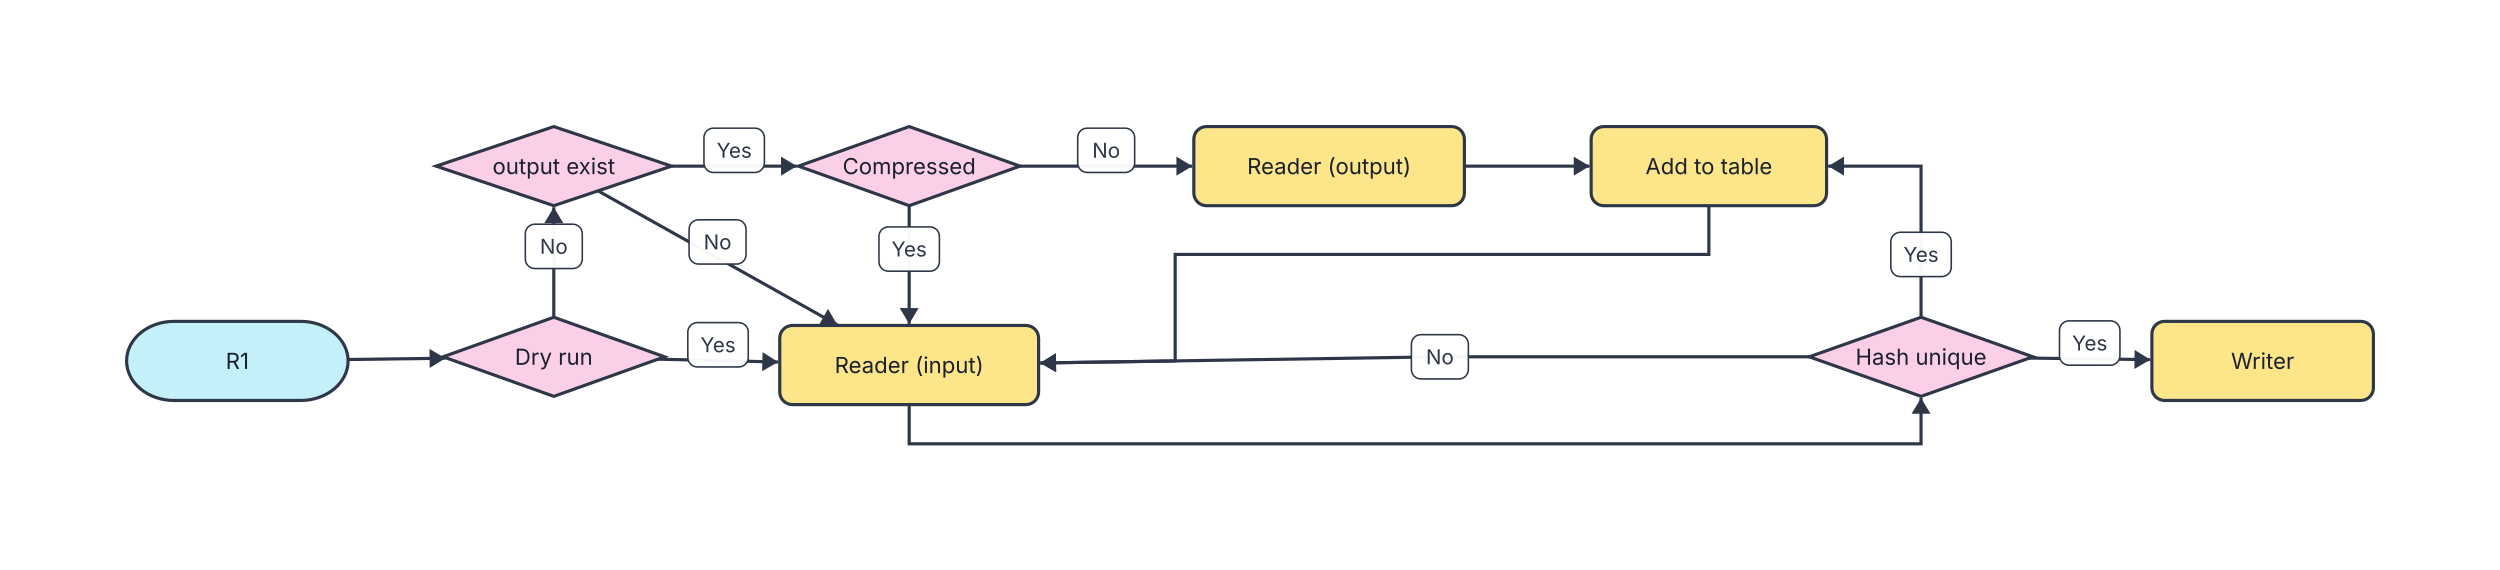
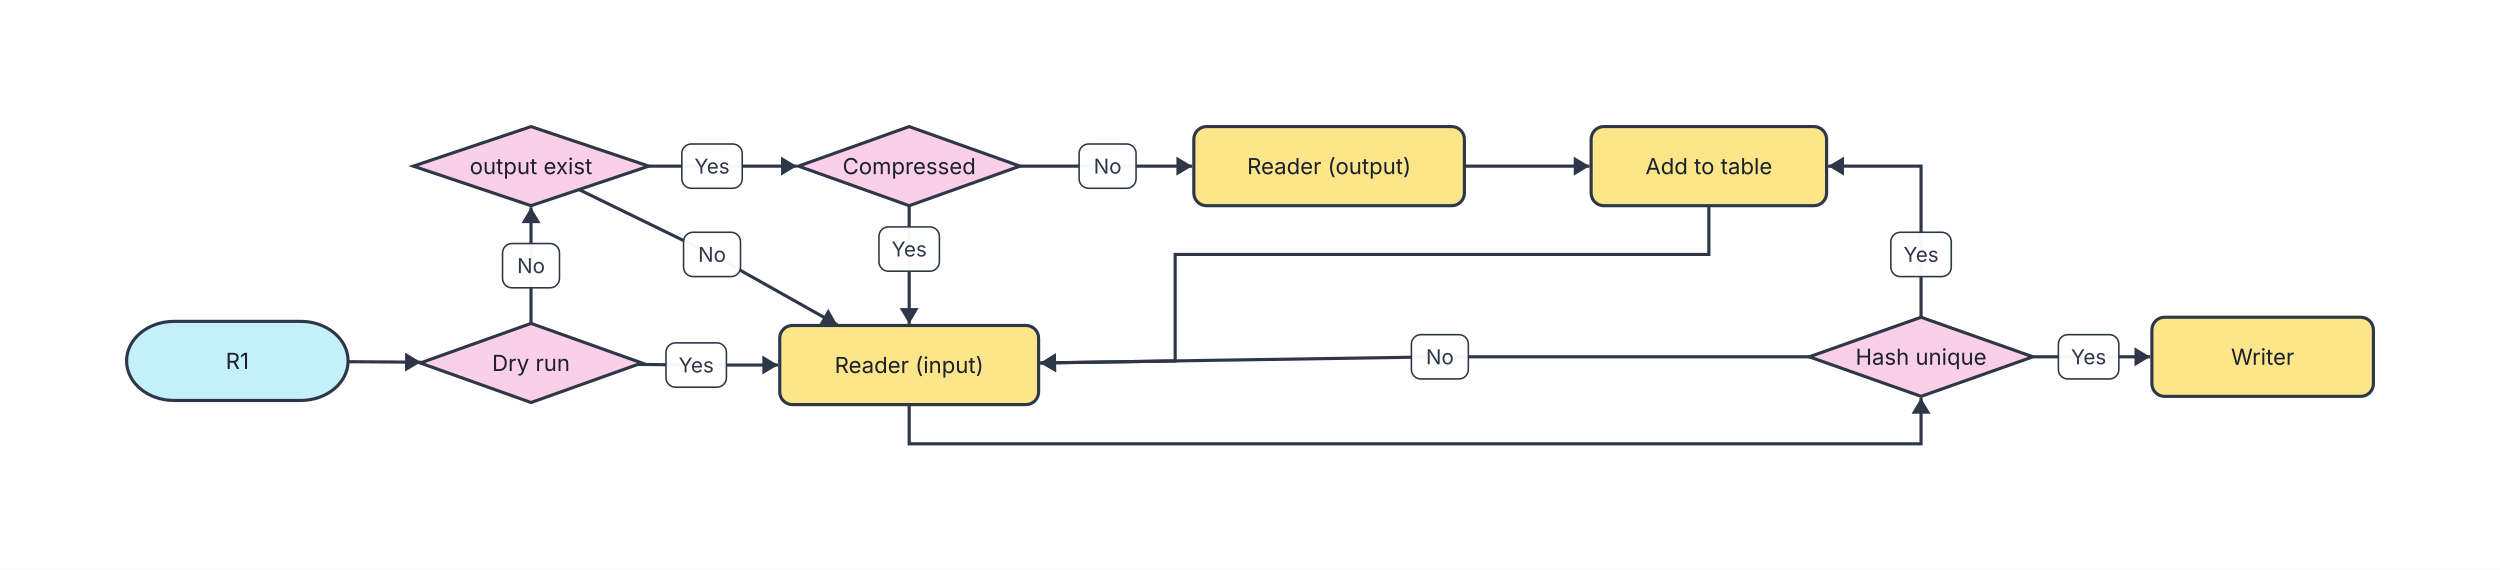
<svg xmlns="http://www.w3.org/2000/svg" width="1580" height="360" viewBox="0 0 1580 360" font-family="Inter, system-ui, sans-serif">
  <defs>
    <marker id="arrow-end" markerWidth="8" markerHeight="8" refX="6" refY="4" orient="auto" markerUnits="strokeWidth">
      <path d="M1,1 L6,4 L1,7 z" fill="context-stroke" />
    </marker>
    <marker id="arrow-start" markerWidth="8" markerHeight="8" refX="2" refY="4" orient="auto" markerUnits="strokeWidth">
      <path d="M7,1 L2,4 L7,7 z" fill="context-stroke" />
    </marker>
  </defs>
  <rect width="100%" height="100%" fill="white" />
-   <line x1="220.0" y1="227.2" x2="281.5" y2="226.4" stroke="#2d3748" stroke-width="2" marker-end="url(#arrow-end)" />
-   <line x1="415.7" y1="227.0" x2="491.8" y2="228.8" stroke="#2d3748" stroke-width="2" marker-end="url(#arrow-end)" />
+   <line x1="220.0" y1="228.6" x2="266.0" y2="228.9" stroke="#2d3748" stroke-width="2" marker-end="url(#arrow-end)" />
+   <polyline points="403.2,230.3 440.0,230.7 491.8,230.7" fill="none" stroke="#2d3748" stroke-width="2" marker-end="url(#arrow-end)" />
  <g pointer-events="none">
-     <rect x="434.7" y="203.9" width="38.2" height="28.0" rx="6" ry="6" fill="white" fill-opacity="0.96" stroke="#2d3748" stroke-width="1" />
-     <text x="453.8" y="217.9" fill="#2d3748" font-size="13" text-anchor="middle" dominant-baseline="middle" xml:space="preserve">Yes</text>
+     <rect x="420.9" y="216.7" width="38.2" height="28.0" rx="6" ry="6" fill="white" fill-opacity="0.96" stroke="#2d3748" stroke-width="1" />
+     <text x="440.0" y="230.7" fill="#2d3748" font-size="13" text-anchor="middle" dominant-baseline="middle" xml:space="preserve">Yes</text>
  </g>
  <polyline points="574.6,255.7 574.6,280.5 900.0,280.5 1214.1,280.5 1214.1,251.5" fill="none" stroke="#2d3748" stroke-width="2" marker-end="url(#arrow-end)" />
  <polyline points="1143.4,225.5 910.0,225.5 657.4,229.4" fill="none" stroke="#2d3748" stroke-width="2" marker-end="url(#arrow-end)" />
  <g pointer-events="none">
    <rect x="892.0" y="211.5" width="36.0" height="28.0" rx="6" ry="6" fill="white" fill-opacity="0.96" stroke="#2d3748" stroke-width="1" />
    <text x="910.0" y="225.5" fill="#2d3748" font-size="13" text-anchor="middle" dominant-baseline="middle" xml:space="preserve">No</text>
  </g>
-   <line x1="1282.4" y1="226.3" x2="1359.0" y2="227.3" stroke="#2d3748" stroke-width="2" marker-end="url(#arrow-end)" />
+   <polyline points="1284.8,225.5 1320.0,225.5 1359.0,225.5" fill="none" stroke="#2d3748" stroke-width="2" marker-end="url(#arrow-end)" />
  <g pointer-events="none">
-     <rect x="1301.6" y="202.8" width="38.2" height="28.0" rx="6" ry="6" fill="white" fill-opacity="0.96" stroke="#2d3748" stroke-width="1" />
-     <text x="1320.7" y="216.8" fill="#2d3748" font-size="13" text-anchor="middle" dominant-baseline="middle" xml:space="preserve">Yes</text>
+     <rect x="1300.9" y="211.5" width="38.2" height="28.0" rx="6" ry="6" fill="white" fill-opacity="0.96" stroke="#2d3748" stroke-width="1" />
+     <text x="1320.0" y="225.5" fill="#2d3748" font-size="13" text-anchor="middle" dominant-baseline="middle" xml:space="preserve">Yes</text>
  </g>
  <polyline points="1214.1,200.5 1214.1,160.8 1214.1,180.5 1214.1,105.0 1155.4,105.0" fill="none" stroke="#2d3748" stroke-width="2" marker-end="url(#arrow-end)" />
  <g pointer-events="none">
    <rect x="1195.0" y="146.8" width="38.2" height="28.0" rx="6" ry="6" fill="white" fill-opacity="0.96" stroke="#2d3748" stroke-width="1" />
    <text x="1214.1" y="160.8" fill="#2d3748" font-size="13" text-anchor="middle" dominant-baseline="middle" xml:space="preserve">Yes</text>
  </g>
  <polyline points="1080.0,130.0 1080.0,160.8 742.7,160.8 742.7,228.1 657.4,229.4" fill="none" stroke="#2d3748" stroke-width="2" marker-end="url(#arrow-end)" />
-   <line x1="350.0" y1="200.5" x2="350.0" y2="131.0" stroke="#2d3748" stroke-width="2" marker-end="url(#arrow-end)" />
+   <polyline points="335.6,204.4 335.6,167.9 335.6,131.0" fill="none" stroke="#2d3748" stroke-width="2" marker-end="url(#arrow-end)" />
  <g pointer-events="none">
-     <rect x="332.0" y="141.7" width="36.0" height="28.0" rx="6" ry="6" fill="white" fill-opacity="0.96" stroke="#2d3748" stroke-width="1" />
-     <text x="350.0" y="155.7" fill="#2d3748" font-size="13" text-anchor="middle" dominant-baseline="middle" xml:space="preserve">No</text>
+     <rect x="317.6" y="153.9" width="36.0" height="28.0" rx="6" ry="6" fill="white" fill-opacity="0.96" stroke="#2d3748" stroke-width="1" />
+     <text x="335.6" y="167.9" fill="#2d3748" font-size="13" text-anchor="middle" dominant-baseline="middle" xml:space="preserve">No</text>
  </g>
-   <line x1="377.9" y1="120.6" x2="529.1" y2="205.3" stroke="#2d3748" stroke-width="2" marker-end="url(#arrow-end)" />
+   <polyline points="365.9,119.8 450.0,160.8 529.2,205.3" fill="none" stroke="#2d3748" stroke-width="2" marker-end="url(#arrow-end)" />
  <g pointer-events="none">
-     <rect x="435.5" y="138.9" width="36.0" height="28.0" rx="6" ry="6" fill="white" fill-opacity="0.96" stroke="#2d3748" stroke-width="1" />
-     <text x="453.5" y="152.9" fill="#2d3748" font-size="13" text-anchor="middle" dominant-baseline="middle" xml:space="preserve">No</text>
+     <rect x="432.0" y="146.8" width="36.0" height="28.0" rx="6" ry="6" fill="white" fill-opacity="0.96" stroke="#2d3748" stroke-width="1" />
+     <text x="450.0" y="160.8" fill="#2d3748" font-size="13" text-anchor="middle" dominant-baseline="middle" xml:space="preserve">No</text>
  </g>
-   <line x1="424.4" y1="105.0" x2="503.6" y2="105.0" stroke="#2d3748" stroke-width="2" marker-end="url(#arrow-end)" />
+   <polyline points="410.0,105.0 450.0,105.0 503.6,105.0" fill="none" stroke="#2d3748" stroke-width="2" marker-end="url(#arrow-end)" />
  <g pointer-events="none">
-     <rect x="444.9" y="81.0" width="38.2" height="28.0" rx="6" ry="6" fill="white" fill-opacity="0.96" stroke="#2d3748" stroke-width="1" />
-     <text x="464.0" y="95.0" fill="#2d3748" font-size="13" text-anchor="middle" dominant-baseline="middle" xml:space="preserve">Yes</text>
+     <rect x="430.9" y="91.0" width="38.2" height="28.0" rx="6" ry="6" fill="white" fill-opacity="0.96" stroke="#2d3748" stroke-width="1" />
+     <text x="450.0" y="105.0" fill="#2d3748" font-size="13" text-anchor="middle" dominant-baseline="middle" xml:space="preserve">Yes</text>
  </g>
  <line x1="574.6" y1="130.0" x2="574.6" y2="204.7" stroke="#2d3748" stroke-width="2" marker-end="url(#arrow-end)" />
  <g pointer-events="none">
    <rect x="555.5" y="143.4" width="38.2" height="28.0" rx="6" ry="6" fill="white" fill-opacity="0.96" stroke="#2d3748" stroke-width="1" />
    <text x="574.6" y="157.4" fill="#2d3748" font-size="13" text-anchor="middle" dominant-baseline="middle" xml:space="preserve">Yes</text>
  </g>
-   <line x1="644.6" y1="105.0" x2="753.5" y2="105.0" stroke="#2d3748" stroke-width="2" marker-end="url(#arrow-end)" />
+   <polyline points="644.6,105.0 700.0,105.0 753.5,105.0" fill="none" stroke="#2d3748" stroke-width="2" marker-end="url(#arrow-end)" />
  <g pointer-events="none">
-     <rect x="681.1" y="81.0" width="36.0" height="28.0" rx="6" ry="6" fill="white" fill-opacity="0.96" stroke="#2d3748" stroke-width="1" />
-     <text x="699.1" y="95.0" fill="#2d3748" font-size="13" text-anchor="middle" dominant-baseline="middle" xml:space="preserve">No</text>
+     <rect x="682.0" y="91.0" width="36.0" height="28.0" rx="6" ry="6" fill="white" fill-opacity="0.96" stroke="#2d3748" stroke-width="1" />
+     <text x="700.0" y="105.0" fill="#2d3748" font-size="13" text-anchor="middle" dominant-baseline="middle" xml:space="preserve">No</text>
  </g>
  <line x1="925.5" y1="105.0" x2="1004.6" y2="105.0" stroke="#2d3748" stroke-width="2" marker-end="url(#arrow-end)" />
  <rect x="80.0" y="203.1" width="140.0" height="50.0" rx="30" ry="30" fill="#c4f1f9" stroke="#2d3748" stroke-width="2" />
  <text x="150.0" y="228.1" fill="#1a202c" font-size="14" text-anchor="middle" dominant-baseline="middle">R1</text>
-   <polygon points="350.0,200.5 420.0,225.5 350.0,250.5 280.0,225.5" fill="#fbcfe8" stroke="#2d3748" stroke-width="2" />
-   <text x="350.0" y="225.5" fill="#1a202c" font-size="14" text-anchor="middle" dominant-baseline="middle">Dry run</text>
+   <polygon points="335.6,204.4 405.6,229.4 335.6,254.4 265.6,229.4" fill="#fbcfe8" stroke="#2d3748" stroke-width="2" />
+   <text x="335.6" y="229.4" fill="#1a202c" font-size="14" text-anchor="middle" dominant-baseline="middle">Dry run</text>
  <rect x="492.8" y="205.7" width="163.6" height="50.0" rx="8" ry="8" fill="#fde68a" stroke="#2d3748" stroke-width="2" />
  <text x="574.6" y="230.7" fill="#1a202c" font-size="14" text-anchor="middle" dominant-baseline="middle">Reader (input)</text>
  <polygon points="1214.1,200.5 1284.8,225.5 1214.1,250.5 1143.4,225.5" fill="#fbcfe8" stroke="#2d3748" stroke-width="2" />
  <text x="1214.1" y="225.5" fill="#1a202c" font-size="14" text-anchor="middle" dominant-baseline="middle">Hash unique</text>
-   <rect x="1360.0" y="203.1" width="140.0" height="50.0" rx="8" ry="8" fill="#fde68a" stroke="#2d3748" stroke-width="2" />
-   <text x="1430.0" y="228.1" fill="#1a202c" font-size="14" text-anchor="middle" dominant-baseline="middle">Writer</text>
+   <rect x="1360.0" y="200.5" width="140.0" height="50.0" rx="8" ry="8" fill="#fde68a" stroke="#2d3748" stroke-width="2" />
+   <text x="1430.0" y="225.5" fill="#1a202c" font-size="14" text-anchor="middle" dominant-baseline="middle">Writer</text>
  <rect x="1005.6" y="80.0" width="148.8" height="50.0" rx="8" ry="8" fill="#fde68a" stroke="#2d3748" stroke-width="2" />
  <text x="1080.0" y="105.0" fill="#1a202c" font-size="14" text-anchor="middle" dominant-baseline="middle">Add to table</text>
-   <polygon points="350.0,80.0 424.4,105.0 350.0,130.0 275.6,105.0" fill="#fbcfe8" stroke="#2d3748" stroke-width="2" />
-   <text x="350.0" y="105.0" fill="#1a202c" font-size="14" text-anchor="middle" dominant-baseline="middle">output exist</text>
+   <polygon points="335.6,80.0 410.0,105.0 335.6,130.0 261.2,105.0" fill="#fbcfe8" stroke="#2d3748" stroke-width="2" />
+   <text x="335.6" y="105.0" fill="#1a202c" font-size="14" text-anchor="middle" dominant-baseline="middle">output exist</text>
  <polygon points="574.6,80.0 644.6,105.0 574.6,130.0 504.6,105.0" fill="#fbcfe8" stroke="#2d3748" stroke-width="2" />
  <text x="574.6" y="105.0" fill="#1a202c" font-size="14" text-anchor="middle" dominant-baseline="middle">Compressed</text>
  <rect x="754.5" y="80.0" width="171.0" height="50.0" rx="8" ry="8" fill="#fde68a" stroke="#2d3748" stroke-width="2" />
  <text x="840.0" y="105.0" fill="#1a202c" font-size="14" text-anchor="middle" dominant-baseline="middle">Reader (output)</text>
</svg>
